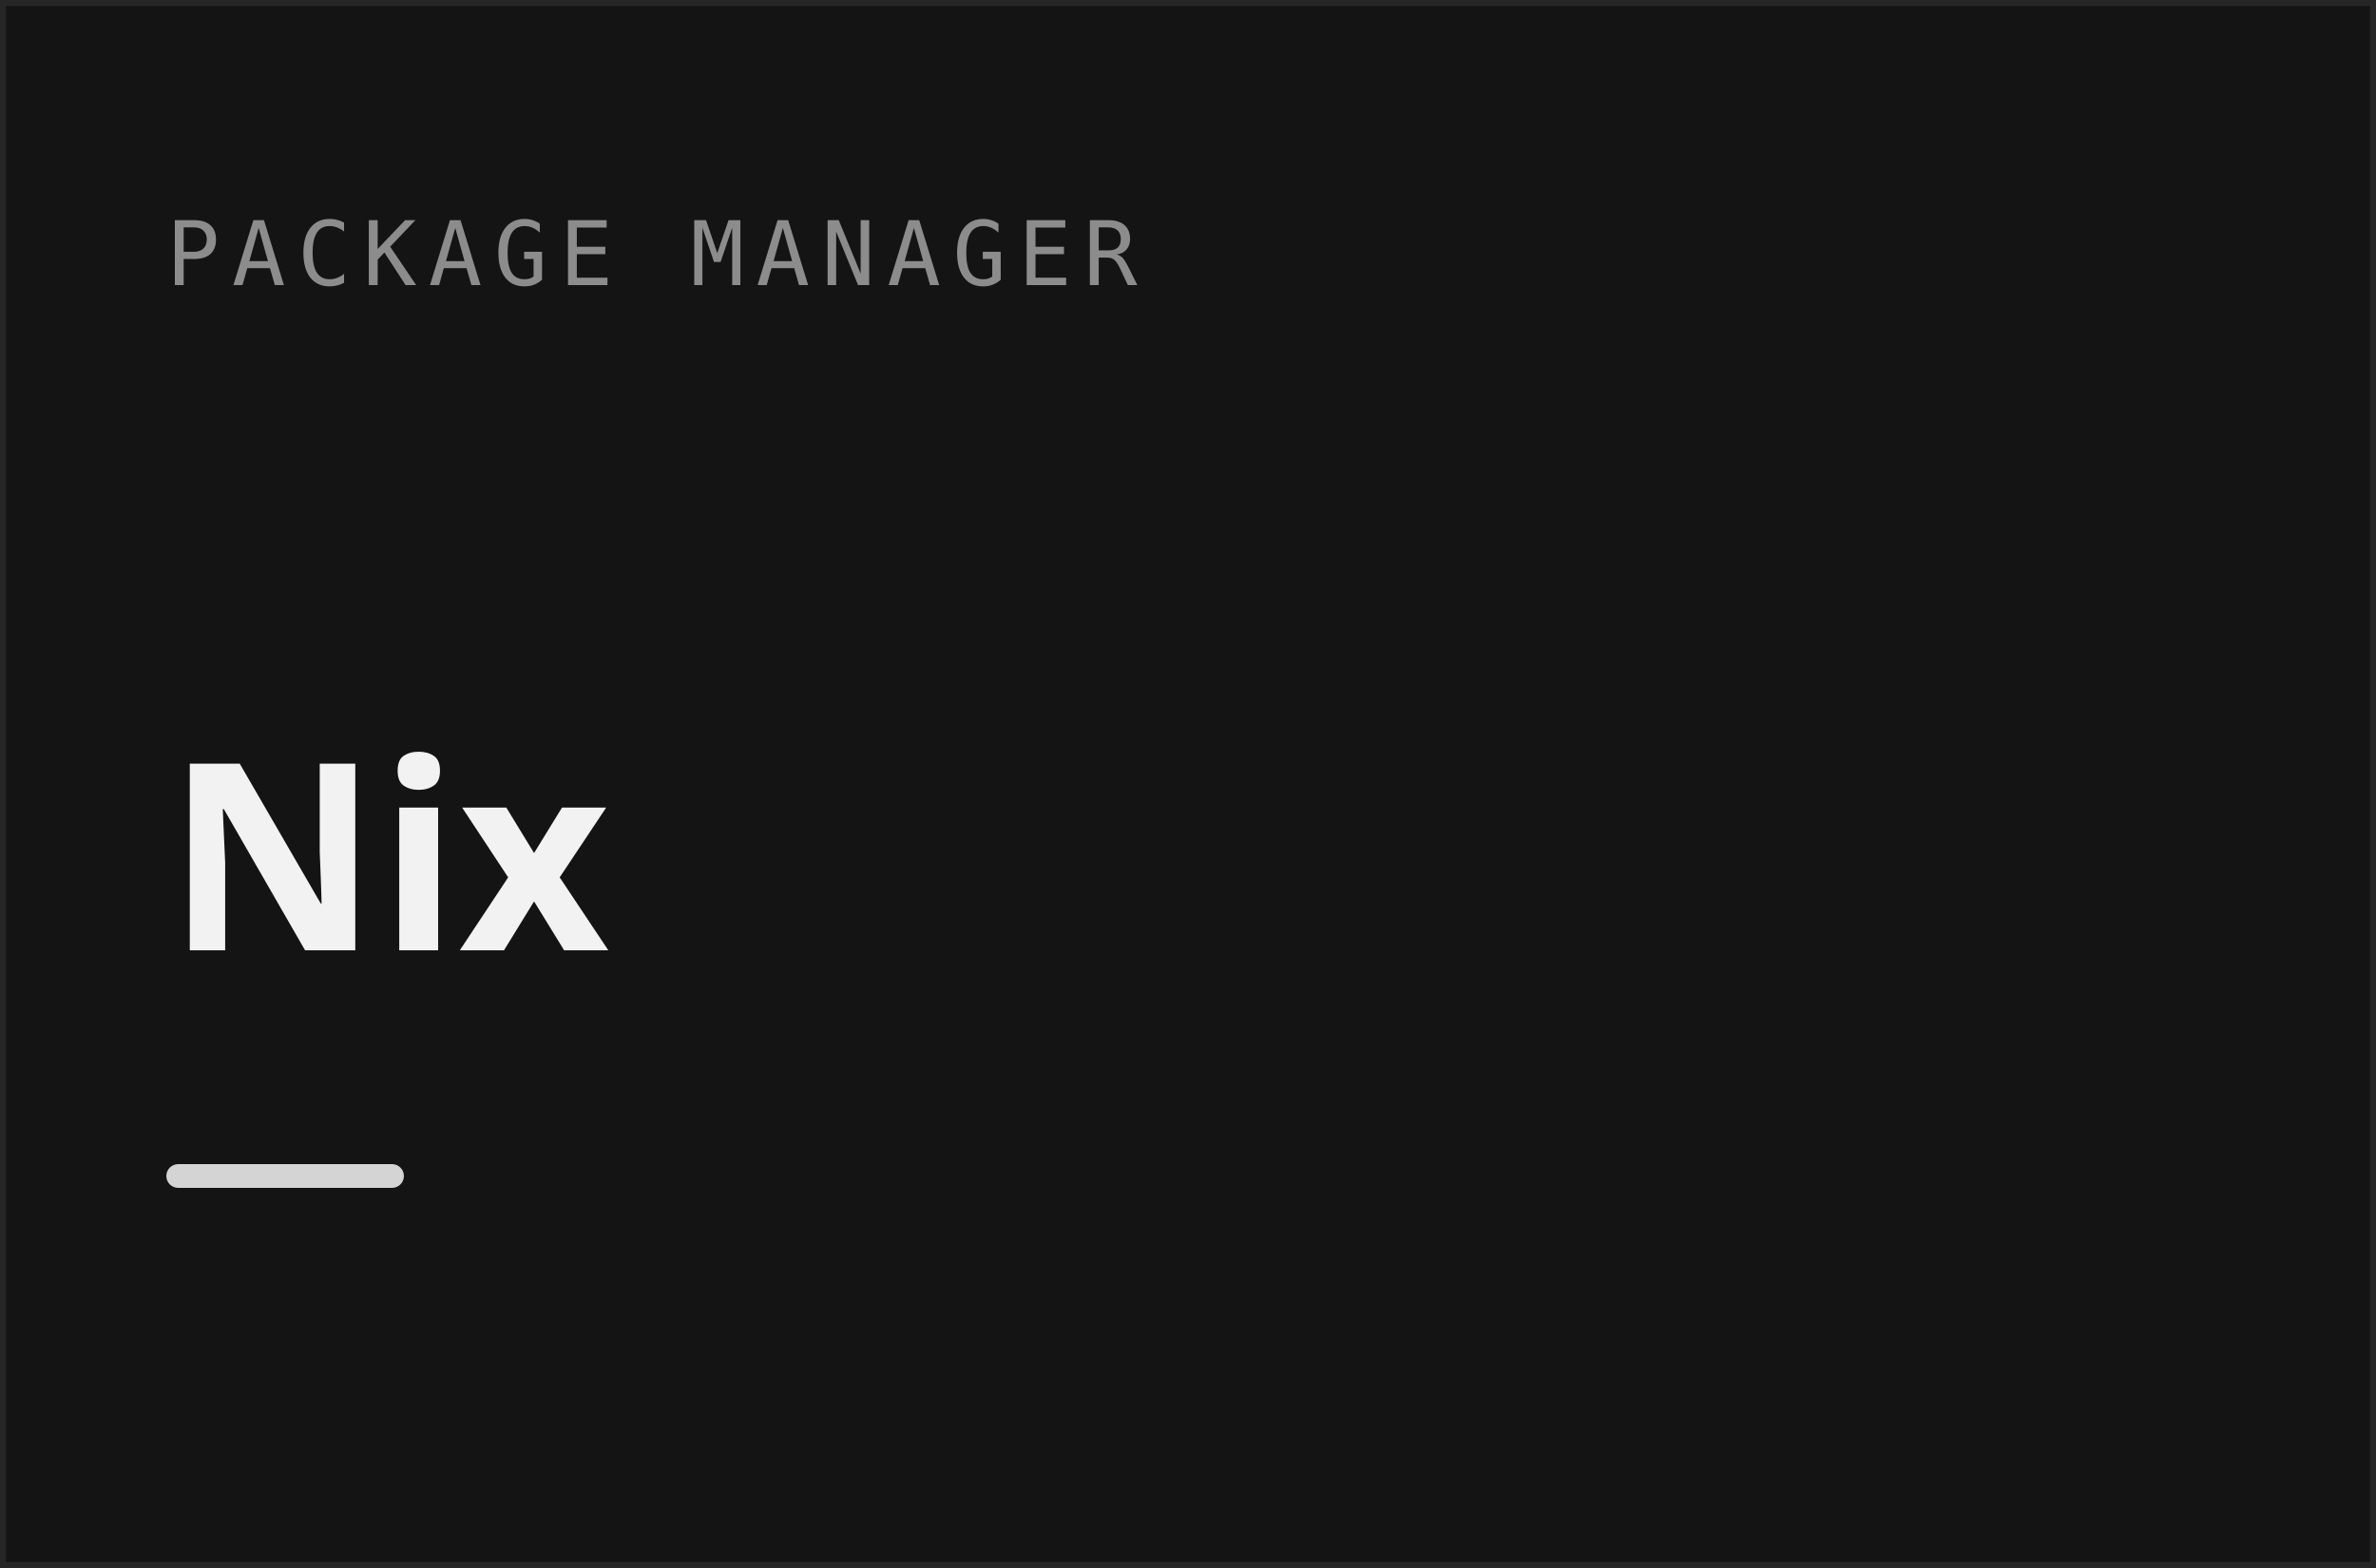
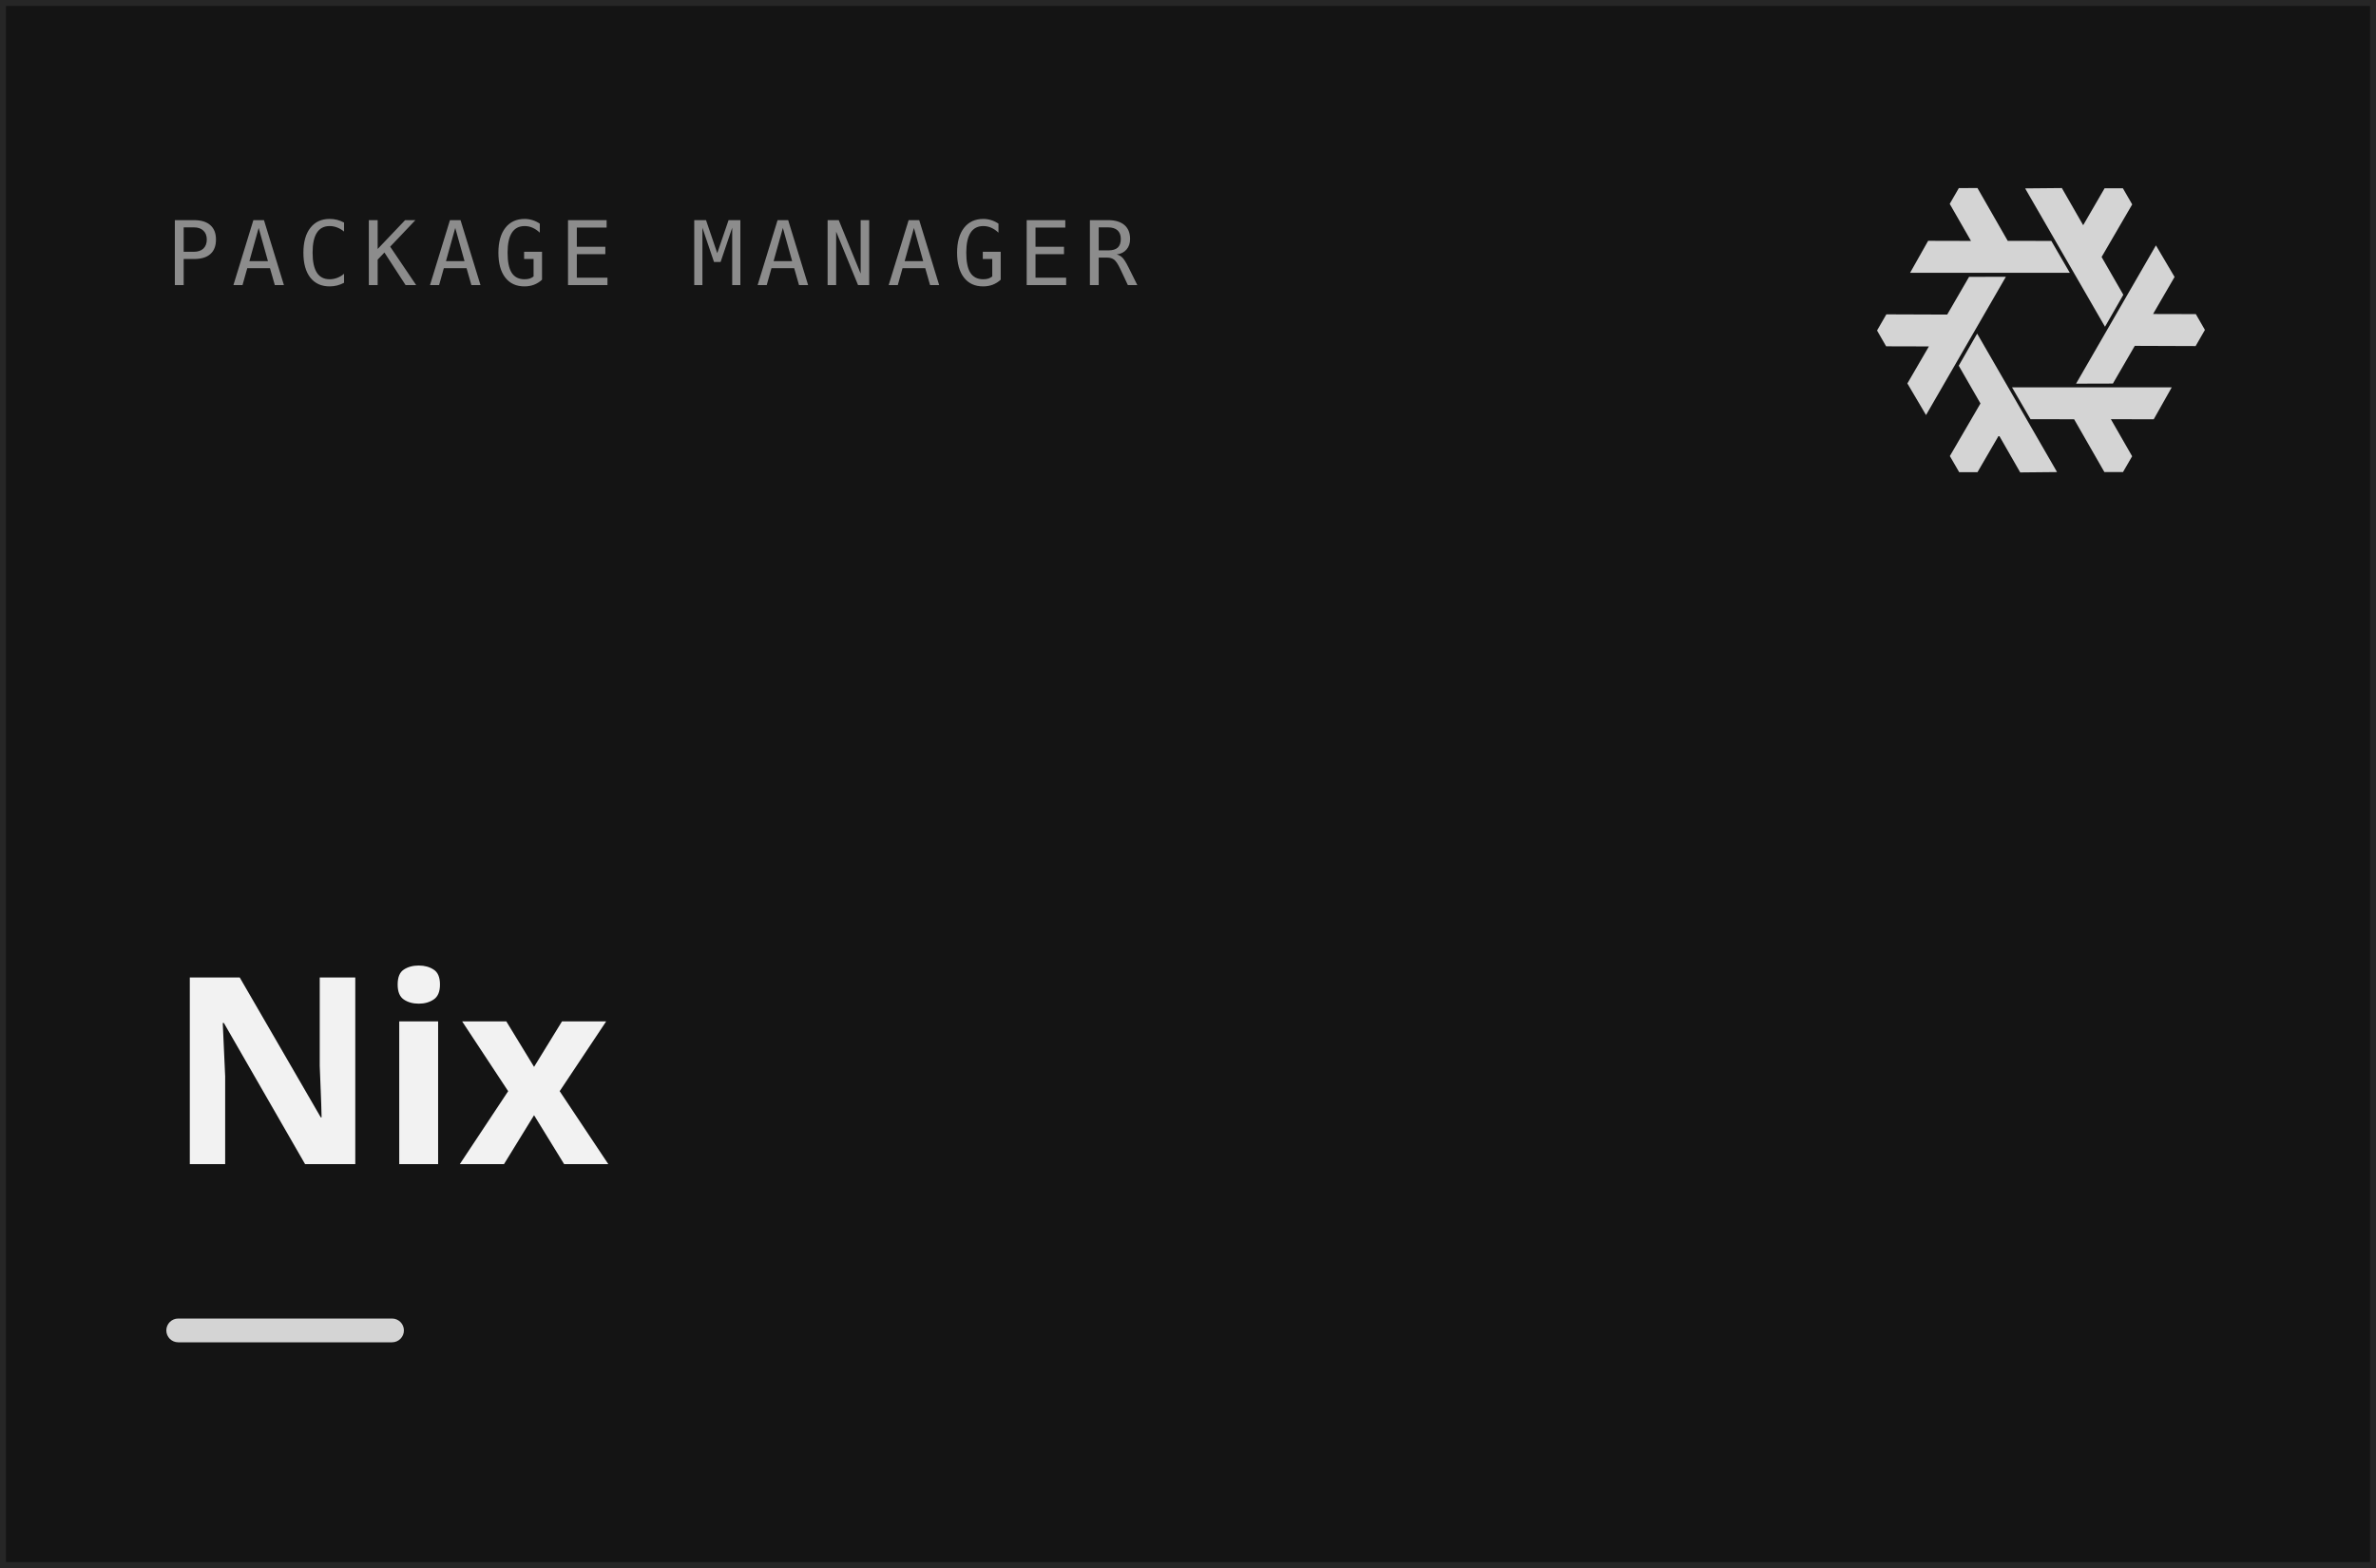
<svg xmlns="http://www.w3.org/2000/svg" width="400" height="264" viewBox="0 0 400 264">
  <rect width="400" height="264" fill="#141414" />
  <rect x="0.5" y="0.5" width="399" height="263" fill="none" stroke="#262626" />
  <text x="28" y="48" font-family="ui-monospace,Menlo,monospace" font-size="15" fill="#8c8c8c" letter-spacing="2">PACKAGE MANAGER</text>
-   <text x="28" y="160" font-family="ui-sans-serif,system-ui,sans-serif" font-weight="700" font-size="44" fill="#f2f2f2">Nix</text>
-   <rect x="28" y="196" width="40" height="4" rx="2" fill="#d4d4d4" />
+   <g transform="translate(316 28) scale(2.3)">
+     <path d="M7.352 1.592l-1.364.002L5.32 2.75l1.557 2.713-3.137-.008-1.32 2.34H14.11l-1.353-2.332-3.192-.006-2.214-3.865zm6.175 0l-2.687.025 5.846 10.127 1.341-2.34-1.59-2.765 2.24-3.85-.683-1.182h-1.336l-1.57 2.705-1.56-2.72zm6.887 4.195l-5.846 10.125 2.696-.008 1.601-2.76 4.453.016.682-1.183-.666-1.157-3.13-.008L21.778 8.1l-1.365-2.313zM9.432 8.086l-2.696.008-1.601 2.76-4.453-.016L0 12.02l.666 1.157 3.13.008-1.575 2.71 1.365 2.315L9.432 8.086zM7.33 12.25l-.006.01-.002-.004-1.342 2.34 1.59 2.765-2.24 3.85.684 1.182H7.35l.004-.006h.001l1.567-2.698 1.558 2.72 2.688-.026-.004-.006h.01L7.33 12.25zm2.55 3.93l1.354 2.332 3.192.006 2.215 3.865 1.363-.002.668-1.156-1.557-2.713 3.137.008 1.32-2.34H9.881Z" fill="#d4d4d4" />
+   </g>
+   <text x="28" y="196" font-family="ui-sans-serif,system-ui,sans-serif" font-weight="700" font-size="44" fill="#f2f2f2">Nix</text>
+   <rect x="28" y="222" width="40" height="4" rx="2" fill="#d4d4d4" />
</svg>
